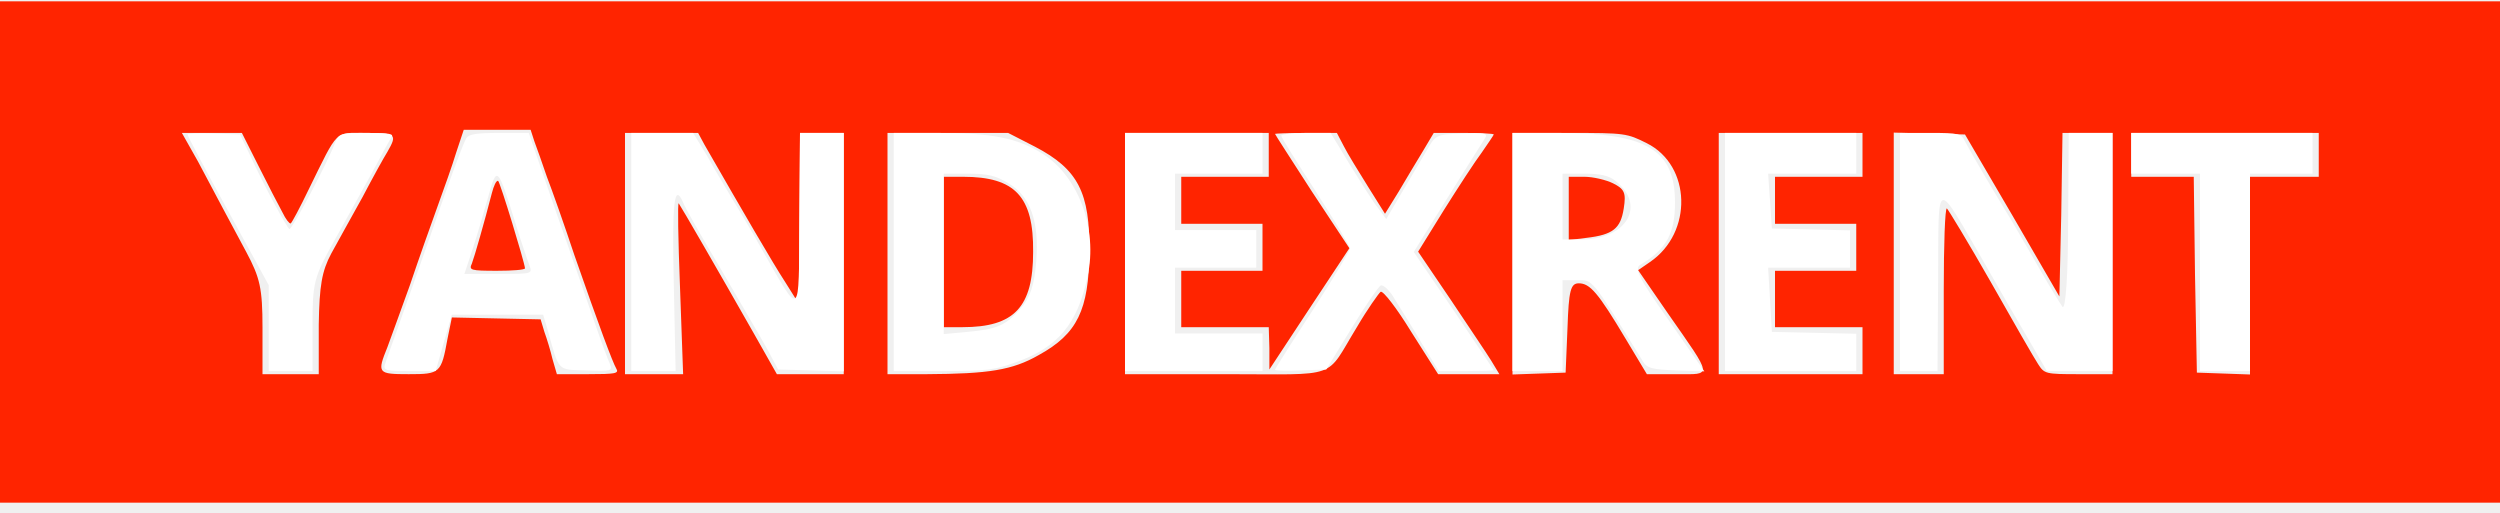
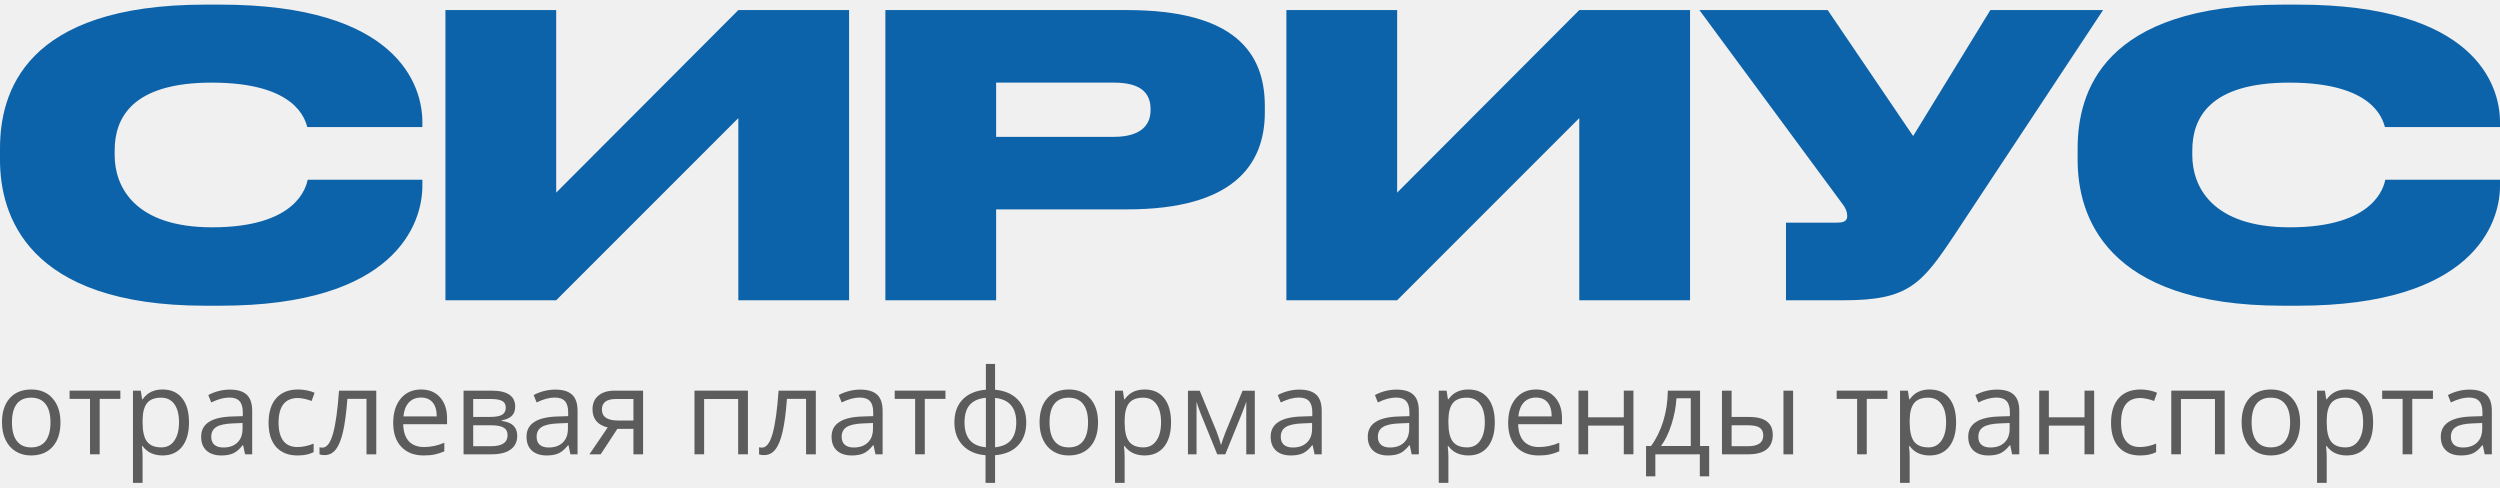
- <svg xmlns="http://www.w3.org/2000/svg" width="200" height="41" viewBox="0 0 200 41" fill="none">
-   <g clip-path="url(#clip0_764_2822)">
-     <path d="M0 20.159V40.211H100H200V20.159V0.106H100H0V20.159ZM42.75 11.31C42.95 11.837 43.4 13.115 43.75 14.143C44.15 15.171 45.15 18.003 45.95 20.409C47.95 26.149 49 28.957 49.3 29.483C49.55 29.884 49.2 29.934 47.05 29.934H44.55L44.2 28.731C44.05 28.079 43.75 27.102 43.55 26.55L43.25 25.548L39.7 25.473L36.15 25.397L35.8 27.102C35.3 29.859 35.2 29.934 32.7 29.934C30.2 29.934 30.15 29.859 31 27.754C31.25 27.102 32.05 24.846 32.8 22.791C33.5 20.71 34.5 17.903 35 16.524C35.5 15.146 36.2 13.19 36.5 12.188L37.1 10.383H39.75H42.45L42.75 11.31ZM20.7 13.316C21.45 14.82 22.3 16.449 22.6 17C22.85 17.527 23.15 17.903 23.25 17.878C23.35 17.828 24 16.599 24.7 15.146C27.1 10.258 26.75 10.634 29.25 10.634C31.7 10.634 31.8 10.734 31 12.137C30.7 12.614 29.8 14.243 29 15.772C28.15 17.276 27.05 19.306 26.5 20.284C25.75 21.688 25.55 22.841 25.5 25.974V29.934H23.25H21V26.225C21 23.066 20.8 22.214 19.7 20.159C18.2 17.351 17.5 16.073 15.85 12.94L14.55 10.634H16.95H19.35L20.7 13.316ZM56.35 11.561C59.5 17.05 61.85 21.086 62.8 22.54L63.9 24.294L63.95 17.451L64 10.634H65.75H67.5V20.284V29.934H64.85H62.15L60.35 26.751C57.3 21.387 54.5 16.549 54.3 16.273C54.2 16.123 54.25 19.156 54.4 22.966L54.65 29.934H52.35H50V20.284V10.634H52.9H55.85L56.35 11.561ZM82.8 11.736C86.25 13.541 87.2 15.396 87.15 20.159C87.1 24.796 86.2 26.701 83.1 28.405C81 29.608 79.1 29.909 74.15 29.934H71V20.284V10.634H75.85H80.65L82.8 11.736ZM101.5 12.388V14.143H98H94.5V16.023V17.903H97.75H101V19.783V21.663H97.75H94.5V23.919V26.174H98H101.5L101.55 27.854V29.558L104.75 24.696L107.95 19.858L104.95 15.321C103.35 12.839 102 10.759 102 10.709C102 10.684 103.1 10.634 104.5 10.634H106.95L107.5 11.686C107.8 12.288 108.7 13.742 109.45 14.945L110.8 17.101L111.9 15.321C112.5 14.318 113.35 12.864 113.85 12.062L114.7 10.634H117.1C118.4 10.634 119.5 10.684 119.5 10.759C119.5 10.809 119.05 11.461 118.55 12.188C118 12.915 116.65 14.995 115.5 16.825L113.45 20.134L116.05 23.969C117.45 26.074 118.95 28.28 119.3 28.857L119.95 29.934H117.5H115.05L112.9 26.55C111.75 24.671 110.65 23.242 110.45 23.342C110.3 23.467 109.4 24.721 108.55 26.174C105.95 30.411 107.3 29.934 98 29.934H90V20.284V10.634H95.75H101.5V12.388ZM131.75 11.461C135.3 13.24 135.45 18.605 132 20.961L131.05 21.613L133.45 25.097C137.05 30.26 137 29.934 134.15 29.934H131.75L130.05 27.102C127.85 23.417 127.2 22.665 126.3 22.665C125.65 22.665 125.5 23.242 125.4 26.225L125.25 29.809L123.15 29.884L121 29.959V20.309V10.634H125.55C130 10.634 130.15 10.659 131.75 11.461ZM149 12.388V14.143H145.5H142V16.023V17.903H145.25H148.5V19.783V21.663H145.25H142V23.919V26.174H145.5H149V28.054V29.934H143.25H137.5V20.284V10.634H143.25H149V12.388ZM161 17.251L164.75 23.718L164.9 17.176L165 10.634H167H169V20.284V29.934H166.3C163.65 29.934 163.55 29.909 163.05 29.132C162.75 28.681 161.05 25.723 159.25 22.54C157.45 19.382 155.85 16.75 155.75 16.674C155.6 16.624 155.5 19.582 155.5 23.242V29.934H153.5H151.5V20.284V10.608L154.35 10.684L157.2 10.759L161 17.251ZM185.5 12.388V14.143H182.75H180V22.064V29.959L177.9 29.884L175.75 29.809L175.6 21.963L175.5 14.143H173H170.5V12.388V10.634H178H185.5V12.388Z" fill="#FF2400" />
-     <path d="M39.35 15.446C38.75 17.777 37.95 20.56 37.75 21.086C37.5 21.613 37.65 21.663 39.75 21.663C41 21.663 42 21.587 42 21.462C41.95 20.936 40 14.544 39.85 14.469C39.7 14.418 39.5 14.87 39.35 15.446Z" fill="#FF2400" />
-     <path d="M75.5 20.159V26.174H77C81.15 26.174 82.65 24.57 82.65 20.159C82.7 15.722 81.2 14.143 77.05 14.143H75.5V20.159Z" fill="#FF2400" />
-     <path d="M125.5 16.674V19.206L126.9 19.031C129.05 18.78 129.65 18.279 129.9 16.674C130.1 15.421 129.95 15.12 129.05 14.669C128.5 14.393 127.45 14.143 126.75 14.143H125.5V16.674Z" fill="#FF2400" />
-     <path d="M15 10.759C15 10.86 16.45 13.617 18.25 16.875L21.5 22.816V26.25V29.684H23.25H25V26.049C25 22.666 25.1 22.189 26.7 19.332C27.65 17.652 29 15.171 29.75 13.842C30.45 12.514 31.15 11.236 31.3 11.01C31.55 10.709 31.2 10.634 29.35 10.634C27.25 10.634 27.1 10.684 26.8 11.436C26.25 12.915 23.35 18.404 23.15 18.329C22.95 18.204 21.1 14.82 20.05 12.514L19.2 10.759L17.1 10.684C15.95 10.634 15 10.684 15 10.759Z" fill="white" />
-     <path d="M37.3 11.06C37 11.611 35.95 14.444 34.5 18.655C33.9 20.385 32.85 23.317 32.2 25.172C31.55 27.027 30.9 28.807 30.8 29.133C30.65 29.634 30.85 29.684 32.75 29.684H34.85L35.5 27.428L36.15 25.172H39.8H43.45L43.8 26.35C44.75 29.784 44.55 29.559 46.9 29.634C48.9 29.709 49 29.684 48.8 29.133C48.65 28.807 48.15 27.478 47.7 26.175C47.25 24.871 46.35 22.265 45.7 20.41C45.05 18.555 44 15.597 43.4 13.817L42.3 10.634H39.95C38.1 10.634 37.5 10.734 37.3 11.06ZM41.25 17.903C41.7 19.357 42.2 20.836 42.35 21.212C42.6 21.914 42.6 21.914 39.9 21.914H37.15L37.8 19.959C38.15 18.906 38.7 17.001 39.05 15.773C39.75 13.216 39.8 13.241 41.25 17.903Z" fill="white" />
-     <path d="M50.5 20.159V29.684H52.25H54.05L53.9 22.565C53.75 16.073 53.95 14.594 54.65 16.198C54.75 16.524 56.15 18.981 57.75 21.663C59.3 24.345 61 27.227 61.45 28.055L62.25 29.559L64.9 29.634L67.5 29.709V20.184V10.634H65.75H64L63.95 17.702C63.9 25.598 64.1 25.448 61 20.034C60.15 18.505 59 16.599 58.5 15.772C58 14.945 57.1 13.441 56.55 12.438L55.45 10.634H53H50.5V20.159Z" fill="white" />
-     <path d="M71.5 20.159V29.684H75.4C79 29.684 79.55 29.609 81.4 28.932C84.65 27.754 86.2 25.899 87 22.139C87.85 18.279 86.25 14.018 83.3 12.238C81.35 11.035 79.3 10.634 75 10.634H71.5V20.159ZM80.65 14.645C82.45 15.697 83.15 17.753 82.9 20.911C82.75 22.816 82.4 23.844 81.65 24.671C80.45 26.049 79.8 26.325 77.4 26.551L75.5 26.726V20.309V13.893H77.45C79 13.893 79.65 14.043 80.65 14.645Z" fill="white" />
-     <path d="M90 20.159V29.684H95.5H101V28.18V26.676H97.5H94V24.044V21.412H97.25H100.5V19.908V18.404H97.25H94V16.148V13.893H97.5H101V12.263V10.634H95.5H90V20.159Z" fill="white" />
-     <path d="M102.5 10.86C102.5 10.985 103.75 12.99 105.25 15.296C106.75 17.627 108 19.683 108 19.883C108 20.059 106.65 22.29 105 24.846C103.35 27.378 102 29.509 102 29.584C102 29.659 102.95 29.684 104.05 29.634L106.1 29.559L108.1 26.3C109.2 24.495 110.25 22.966 110.45 22.841C110.65 22.741 111.2 23.242 111.6 23.969C112.05 24.696 113.05 26.275 113.75 27.478L115.1 29.684H117.3C118.5 29.684 119.5 29.659 119.5 29.609C119.5 29.584 118.05 27.453 116.3 24.846L113.1 20.159L114 18.705C114.5 17.928 115.7 15.973 116.7 14.394C117.7 12.815 118.65 11.311 118.8 11.06C119.05 10.659 118.8 10.609 116.95 10.684C114.9 10.759 114.85 10.784 114.15 12.013C113.75 12.689 112.85 14.218 112.15 15.396L110.9 17.527L110.25 16.65C109.85 16.174 108.9 14.619 108 13.191L106.45 10.634H104.5C103.4 10.634 102.5 10.734 102.5 10.86Z" fill="white" />
-     <path d="M121 20.159V29.684H123H125V26.049V22.415H126.2C127.45 22.415 127.25 22.164 131.45 28.932C131.75 29.458 132.2 29.559 134.1 29.634L136.35 29.709L133.5 25.623C131.1 22.239 130.7 21.462 131.25 21.162C133.3 19.958 134 18.68 134 16.224C134 11.962 131.75 10.634 124.65 10.634H121V20.159ZM129.2 14.444C131.75 16.424 130.15 19.156 126.5 19.156H125V16.524V13.892H126.75C128 13.892 128.7 14.043 129.2 14.444Z" fill="white" />
-     <path d="M138 20.159V29.684H143.25H148.5V28.18V26.701L145.15 26.626L141.75 26.551L141.6 23.969L141.45 21.412H144.75H148V19.908V18.43L144.9 18.354L141.75 18.279L141.6 16.073L141.45 13.893H145H148.5V12.263V10.634H143.25H138V20.159Z" fill="white" />
-     <path d="M152 20.159V29.684H153.5H155L155.05 22.34C155.1 14.068 154.75 14.168 158.75 21.036C160 23.242 161.65 26.1 162.4 27.353L163.75 29.684H166.4H169V20.159V10.634H167.25H165.5L165.45 17.828C165.45 21.914 165.25 24.821 165 24.546C164.8 24.27 164 22.966 163.25 21.663C162.5 20.36 161.5 18.605 161 17.778C159 14.494 157.55 11.988 157.2 11.311C156.9 10.684 156.7 10.634 154.45 10.634H152V20.159Z" fill="white" />
-     <path d="M170.5 12.263V13.893H173.25H176V21.788V29.684H178H180V21.788V13.893H182.5H185V12.263V10.634H177.75H170.5V12.263Z" fill="white" />
-   </g>
-   <defs>
-     <clipPath id="clip0_764_2822">
-       <rect width="200" height="40.105" fill="white" transform="translate(0 0.105957)" />
-     </clipPath>
-   </defs>
+ <svg xmlns="http://www.w3.org/2000/svg" width="200" height="39" viewBox="0 0 200 39" fill="none">
+   <path d="M183.838 24.457H182.621C168.363 24.457 166.21 17.187 166.21 12.788V11.883C166.21 7.452 168.144 0.37 182.621 0.37H183.838C197.941 0.37 200 6.766 200 9.761V10.167H190.796C190.609 9.543 189.891 6.61 183.152 6.61C176.756 6.61 175.383 9.449 175.383 12.039V12.413C175.383 14.909 176.943 18.185 183.183 18.185C190.016 18.185 190.702 14.909 190.827 14.379H200V14.878C200 17.904 197.816 24.457 183.838 24.457Z" fill="#0C63AA" />
+   <path d="M168.245 0.807L156.388 18.747C153.736 22.741 152.676 24.02 147.528 24.02H142.879V17.811H146.966C147.59 17.811 147.777 17.624 147.777 17.28V17.249C147.777 16.968 147.652 16.625 147.372 16.282L135.952 0.807H146.217L153.05 10.884L159.228 0.807H168.245Z" fill="#0C63AA" />
+   <path d="M126.342 24.02V9.449L111.772 24.02H102.911V0.807H111.772V15.409L126.342 0.807H135.203V24.02H126.342Z" fill="#0C63AA" />
+   <path d="M90.173 16.75H79.69V24.02H70.829V0.807H90.173C98.753 0.807 101.187 4.208 101.187 8.482V8.981C101.187 13.193 98.66 16.75 90.173 16.75ZM79.69 6.61V10.947H89.112C91.14 10.947 92.045 10.104 92.045 8.825V8.732C92.045 7.39 91.203 6.61 89.112 6.61H79.69Z" fill="#0C63AA" />
+   <path d="M59.066 24.02V9.449L44.496 24.02H35.635V0.807H44.496V15.409L59.066 0.807H67.927V24.02H59.066Z" fill="#0C63AA" />
+   <path d="M17.628 24.457H16.412C2.153 24.457 0 17.187 0 12.788V11.883C0 7.452 1.934 0.37 16.412 0.37H17.628C31.731 0.37 33.79 6.766 33.79 9.761V10.167H24.586C24.399 9.543 23.681 6.61 16.942 6.61C10.546 6.61 9.173 9.449 9.173 12.039V12.413C9.173 14.909 10.733 18.185 16.973 18.185C23.806 18.185 24.492 14.909 24.617 14.379H33.79V14.878C33.79 17.904 31.606 24.457 17.628 24.457Z" fill="#0C63AA" />
+   <path d="M198.775 36.344L198.622 35.619H198.585C198.331 35.938 198.077 36.155 197.823 36.27C197.572 36.381 197.257 36.437 196.88 36.437C196.375 36.437 195.978 36.307 195.69 36.047C195.405 35.786 195.263 35.416 195.263 34.936C195.263 33.908 196.085 33.369 197.73 33.319L198.594 33.291V32.975C198.594 32.576 198.507 32.281 198.334 32.092C198.164 31.9 197.889 31.804 197.511 31.804C197.087 31.804 196.607 31.934 196.071 32.195L195.834 31.605C196.085 31.468 196.359 31.361 196.656 31.284C196.957 31.206 197.257 31.168 197.558 31.168C198.165 31.168 198.614 31.302 198.905 31.572C199.2 31.841 199.347 32.274 199.347 32.868V36.344H198.775ZM197.033 35.8C197.513 35.8 197.889 35.669 198.162 35.405C198.438 35.142 198.576 34.773 198.576 34.3V33.84L197.804 33.872C197.191 33.894 196.748 33.99 196.475 34.16C196.206 34.327 196.071 34.589 196.071 34.945C196.071 35.224 196.155 35.436 196.322 35.582C196.492 35.728 196.729 35.8 197.033 35.8Z" fill="#5D5C5C" />
+   <path d="M194.635 31.911H192.981V36.344H192.21V31.911H190.574V31.251H194.635V31.911Z" fill="#5D5C5C" />
+   <path d="M187.735 36.437C187.404 36.437 187.1 36.377 186.824 36.256C186.552 36.132 186.323 35.943 186.137 35.689H186.081C186.118 35.986 186.137 36.268 186.137 36.535V38.63H185.365V31.251H185.993L186.099 31.948H186.137C186.335 31.67 186.566 31.468 186.829 31.344C187.092 31.22 187.394 31.159 187.735 31.159C188.41 31.159 188.931 31.389 189.296 31.851C189.665 32.312 189.849 32.96 189.849 33.793C189.849 34.63 189.662 35.28 189.287 35.745C188.915 36.206 188.398 36.437 187.735 36.437ZM187.624 31.814C187.103 31.814 186.727 31.958 186.494 32.246C186.262 32.534 186.143 32.992 186.137 33.621V33.793C186.137 34.509 186.256 35.021 186.494 35.331C186.733 35.638 187.116 35.791 187.642 35.791C188.082 35.791 188.426 35.613 188.674 35.257C188.925 34.901 189.05 34.41 189.05 33.784C189.05 33.149 188.925 32.662 188.674 32.325C188.426 31.984 188.076 31.814 187.624 31.814Z" fill="#5D5C5C" />
+   <path d="M184.009 33.793C184.009 34.623 183.799 35.272 183.381 35.74C182.963 36.205 182.385 36.437 181.648 36.437C181.193 36.437 180.788 36.33 180.435 36.116C180.082 35.903 179.81 35.596 179.618 35.196C179.425 34.797 179.329 34.329 179.329 33.793C179.329 32.963 179.537 32.317 179.952 31.855C180.367 31.391 180.943 31.159 181.681 31.159C182.393 31.159 182.958 31.395 183.377 31.869C183.798 32.343 184.009 32.985 184.009 33.793ZM180.129 33.793C180.129 34.444 180.259 34.939 180.519 35.28C180.779 35.621 181.162 35.791 181.667 35.791C182.172 35.791 182.554 35.622 182.814 35.285C183.078 34.944 183.209 34.447 183.209 33.793C183.209 33.146 183.078 32.655 182.814 32.32C182.554 31.983 182.169 31.814 181.657 31.814C181.152 31.814 180.771 31.979 180.514 32.311C180.257 32.642 180.129 33.136 180.129 33.793Z" fill="#5D5C5C" />
+   <path d="M174.474 36.344H173.702V31.251H177.977V36.344H177.197V31.921H174.474V36.344Z" fill="#5D5C5C" />
+   <path d="M171.203 36.437C170.465 36.437 169.894 36.211 169.488 35.759C169.085 35.303 168.884 34.66 168.884 33.83C168.884 32.978 169.088 32.32 169.497 31.855C169.909 31.391 170.495 31.159 171.254 31.159C171.498 31.159 171.743 31.185 171.988 31.238C172.233 31.29 172.425 31.352 172.564 31.423L172.327 32.078C172.157 32.01 171.971 31.955 171.77 31.911C171.568 31.865 171.39 31.841 171.235 31.841C170.201 31.841 169.683 32.501 169.683 33.821C169.683 34.447 169.809 34.927 170.06 35.261C170.314 35.596 170.688 35.763 171.184 35.763C171.608 35.763 172.044 35.672 172.49 35.489V36.172C172.149 36.349 171.72 36.437 171.203 36.437Z" fill="#5D5C5C" />
+   <path d="M163.908 31.251V33.384H166.761V31.251H167.532V36.344H166.761V34.049H163.908V36.344H163.136V31.251H163.908Z" fill="#5D5C5C" />
+   <path d="M160.971 36.344L160.818 35.619H160.78C160.526 35.938 160.272 36.155 160.018 36.27C159.767 36.381 159.453 36.437 159.075 36.437C158.57 36.437 158.174 36.307 157.886 36.047C157.601 35.786 157.458 35.416 157.458 34.936C157.458 33.908 158.281 33.369 159.925 33.319L160.79 33.291V32.975C160.79 32.576 160.703 32.281 160.529 32.092C160.359 31.9 160.085 31.804 159.707 31.804C159.283 31.804 158.802 31.934 158.267 32.195L158.03 31.605C158.281 31.468 158.555 31.361 158.852 31.284C159.153 31.206 159.453 31.168 159.753 31.168C160.361 31.168 160.81 31.302 161.101 31.572C161.395 31.841 161.542 32.274 161.542 32.868V36.344H160.971ZM159.228 35.8C159.709 35.8 160.085 35.669 160.358 35.405C160.633 35.142 160.771 34.773 160.771 34.3V33.84L160 33.872C159.386 33.894 158.943 33.99 158.671 34.16C158.401 34.327 158.267 34.589 158.267 34.945C158.267 35.224 158.35 35.436 158.518 35.582C158.688 35.728 158.925 35.8 159.228 35.8Z" fill="#5D5C5C" />
+   <path d="M154.373 36.437C154.041 36.437 153.738 36.377 153.462 36.256C153.189 36.132 152.96 35.943 152.774 35.689H152.719C152.756 35.986 152.774 36.268 152.774 36.535V38.63H152.003V31.251H152.63L152.737 31.948H152.774C152.973 31.67 153.203 31.468 153.467 31.344C153.73 31.22 154.032 31.159 154.373 31.159C155.048 31.159 155.568 31.389 155.934 31.851C156.303 32.312 156.487 32.96 156.487 33.793C156.487 34.63 156.3 35.28 155.925 35.745C155.553 36.206 155.036 36.437 154.373 36.437ZM154.261 31.814C153.741 31.814 153.364 31.958 153.132 32.246C152.9 32.534 152.781 32.992 152.774 33.621V33.793C152.774 34.509 152.894 35.021 153.132 35.331C153.371 35.638 153.753 35.791 154.28 35.791C154.72 35.791 155.064 35.613 155.311 35.257C155.562 34.901 155.688 34.41 155.688 33.784C155.688 33.149 155.562 32.662 155.311 32.325C155.064 31.984 154.714 31.814 154.261 31.814Z" fill="#5D5C5C" />
+   <path d="M150.995 31.911H149.341V36.344H148.569V31.911H146.934V31.251H150.995V31.911Z" fill="#5D5C5C" />
+   <path d="M138.528 33.356H139.917C140.565 33.356 141.043 33.477 141.353 33.719C141.666 33.957 141.822 34.315 141.822 34.792C141.822 35.303 141.657 35.69 141.325 35.954C140.997 36.214 140.512 36.344 139.871 36.344H137.757V31.251H138.528V33.356ZM143.449 36.344H142.677V31.251H143.449V36.344ZM138.528 34.021V35.698H139.834C140.651 35.698 141.06 35.412 141.06 34.839C141.06 34.554 140.966 34.346 140.777 34.216C140.588 34.086 140.266 34.021 139.81 34.021H138.528Z" fill="#5D5C5C" />
+   <path d="M136.734 38.105H135.986V36.344H132.427V38.105H131.684V35.68H132.083C132.498 35.116 132.824 34.454 133.059 33.696C133.294 32.937 133.417 32.122 133.426 31.251H136.005V35.68H136.734V38.105ZM135.261 35.68V31.86H134.118C134.078 32.548 133.945 33.245 133.719 33.951C133.496 34.654 133.217 35.23 132.882 35.68H135.261Z" fill="#5D5C5C" />
+   <path d="M127.051 31.251V33.384H129.904V31.251H130.675V36.344H129.904V34.049H127.051V36.344H126.28V31.251H127.051Z" fill="#5D5C5C" />
+   <path d="M123.087 36.437C122.335 36.437 121.74 36.208 121.303 35.749C120.87 35.291 120.653 34.654 120.653 33.84C120.653 33.019 120.854 32.367 121.257 31.883C121.663 31.4 122.206 31.159 122.888 31.159C123.526 31.159 124.031 31.369 124.402 31.79C124.774 32.209 124.96 32.761 124.96 33.449V33.937H121.452C121.467 34.535 121.618 34.989 121.903 35.299C122.191 35.608 122.595 35.763 123.115 35.763C123.664 35.763 124.206 35.649 124.742 35.419V36.107C124.469 36.225 124.21 36.308 123.966 36.358C123.724 36.411 123.431 36.437 123.087 36.437ZM122.878 31.804C122.469 31.804 122.143 31.938 121.898 32.204C121.656 32.47 121.514 32.839 121.47 33.31H124.133C124.133 32.824 124.025 32.452 123.808 32.195C123.591 31.934 123.281 31.804 122.878 31.804Z" fill="#5D5C5C" />
+   <path d="M117.47 36.437C117.138 36.437 116.835 36.377 116.559 36.256C116.286 36.132 116.057 35.943 115.871 35.689H115.816C115.853 35.986 115.871 36.268 115.871 36.535V38.63H115.1V31.251H115.727L115.834 31.948H115.871C116.07 31.67 116.3 31.468 116.564 31.344C116.827 31.22 117.129 31.159 117.47 31.159C118.145 31.159 118.665 31.389 119.031 31.851C119.4 32.312 119.584 32.96 119.584 33.793C119.584 34.63 119.397 35.28 119.022 35.745C118.65 36.206 118.133 36.437 117.47 36.437ZM117.358 31.814C116.838 31.814 116.461 31.958 116.229 32.246C115.997 32.534 115.878 32.992 115.871 33.621V33.793C115.871 34.509 115.991 35.021 116.229 35.331C116.468 35.638 116.85 35.791 117.377 35.791C117.817 35.791 118.161 35.613 118.408 35.257C118.659 34.901 118.785 34.41 118.785 33.784C118.785 33.149 118.659 32.662 118.408 32.325C118.161 31.984 117.811 31.814 117.358 31.814Z" fill="#5D5C5C" />
+   <path d="M112.935 36.344L112.781 35.619H112.744C112.49 35.938 112.236 36.155 111.982 36.27C111.731 36.381 111.417 36.437 111.039 36.437C110.534 36.437 110.137 36.307 109.849 36.047C109.564 35.786 109.422 35.416 109.422 34.936C109.422 33.908 110.244 33.369 111.889 33.319L112.754 33.291V32.975C112.754 32.576 112.667 32.281 112.493 32.092C112.323 31.9 112.049 31.804 111.671 31.804C111.246 31.804 110.766 31.934 110.23 32.195L109.993 31.605C110.244 31.468 110.519 31.361 110.816 31.284C111.116 31.206 111.417 31.168 111.717 31.168C112.324 31.168 112.774 31.302 113.065 31.572C113.359 31.841 113.506 32.274 113.506 32.868V36.344H112.935ZM111.192 35.8C111.672 35.8 112.049 35.669 112.321 35.405C112.597 35.142 112.735 34.773 112.735 34.3V33.84L111.964 33.872C111.35 33.894 110.907 33.99 110.635 34.16C110.365 34.327 110.23 34.589 110.23 34.945C110.23 35.224 110.314 35.436 110.481 35.582C110.652 35.728 110.889 35.8 111.192 35.8Z" fill="#5D5C5C" />
+   <path d="M105.166 36.344L105.012 35.619H104.975C104.721 35.938 104.467 36.155 104.213 36.27C103.962 36.381 103.648 36.437 103.27 36.437C102.765 36.437 102.368 36.307 102.08 36.047C101.795 35.786 101.653 35.416 101.653 34.936C101.653 33.908 102.475 33.369 104.12 33.319L104.984 33.291V32.975C104.984 32.576 104.898 32.281 104.724 32.092C104.554 31.9 104.28 31.804 103.902 31.804C103.477 31.804 102.997 31.934 102.461 32.195L102.224 31.605C102.475 31.468 102.749 31.361 103.047 31.284C103.347 31.206 103.648 31.168 103.948 31.168C104.555 31.168 105.005 31.302 105.296 31.572C105.59 31.841 105.737 32.274 105.737 32.868V36.344H105.166ZM103.423 35.8C103.903 35.8 104.28 35.669 104.552 35.405C104.828 35.142 104.966 34.773 104.966 34.3V33.84L104.195 33.872C103.581 33.894 103.138 33.99 102.866 34.16C102.596 34.327 102.461 34.589 102.461 34.945C102.461 35.224 102.545 35.436 102.712 35.582C102.883 35.728 103.12 35.8 103.423 35.8Z" fill="#5D5C5C" />
+   <path d="M97.68 35.601L97.824 35.169L98.024 34.62L99.404 31.261H100.384V36.344H99.701V32.139L99.608 32.408L99.339 33.119L98.024 36.344H97.378L96.063 33.11C95.899 32.695 95.786 32.371 95.724 32.139V36.344H95.036V31.261H95.979L97.313 34.49C97.446 34.831 97.569 35.201 97.68 35.601Z" fill="#5D5C5C" />
+   <path d="M91.57 36.437C91.238 36.437 90.935 36.377 90.659 36.256C90.386 36.132 90.157 35.943 89.971 35.689H89.916C89.953 35.986 89.971 36.268 89.971 36.535V38.63H89.2V31.251H89.827L89.934 31.948H89.971C90.17 31.67 90.4 31.468 90.664 31.344C90.927 31.22 91.229 31.159 91.57 31.159C92.245 31.159 92.766 31.389 93.131 31.851C93.5 32.312 93.684 32.96 93.684 33.793C93.684 34.63 93.497 35.28 93.122 35.745C92.75 36.206 92.233 36.437 91.57 36.437ZM91.458 31.814C90.938 31.814 90.561 31.958 90.329 32.246C90.097 32.534 89.978 32.992 89.971 33.621V33.793C89.971 34.509 90.091 35.021 90.329 35.331C90.568 35.638 90.95 35.791 91.477 35.791C91.917 35.791 92.261 35.613 92.508 35.257C92.759 34.901 92.885 34.41 92.885 33.784C92.885 33.149 92.759 32.662 92.508 32.325C92.261 31.984 91.911 31.814 91.458 31.814Z" fill="#5D5C5C" />
+   <path d="M87.843 33.793C87.843 34.623 87.634 35.272 87.216 35.74C86.798 36.205 86.22 36.437 85.483 36.437C85.028 36.437 84.623 36.33 84.27 36.116C83.917 35.903 83.644 35.596 83.452 35.196C83.26 34.797 83.164 34.329 83.164 33.793C83.164 32.963 83.372 32.317 83.787 31.855C84.202 31.391 84.778 31.159 85.515 31.159C86.228 31.159 86.793 31.395 87.211 31.869C87.633 32.343 87.843 32.985 87.843 33.793ZM83.963 33.793C83.963 34.444 84.094 34.939 84.354 35.28C84.614 35.621 84.996 35.791 85.501 35.791C86.006 35.791 86.389 35.622 86.649 35.285C86.912 34.944 87.044 34.447 87.044 33.793C87.044 33.146 86.912 32.655 86.649 32.32C86.389 31.983 86.003 31.814 85.492 31.814C84.987 31.814 84.606 31.979 84.349 32.311C84.092 32.642 83.963 33.136 83.963 33.793Z" fill="#5D5C5C" />
+   <path d="M82.1 33.793C82.1 34.564 81.88 35.179 81.44 35.638C81.004 36.093 80.392 36.353 79.605 36.418V38.63H78.843V36.418C78.075 36.359 77.468 36.096 77.021 35.629C76.575 35.161 76.352 34.549 76.352 33.793C76.352 33.022 76.574 32.408 77.017 31.953C77.463 31.498 78.081 31.239 78.871 31.177V29.114H79.605V31.177C80.382 31.248 80.993 31.516 81.436 31.981C81.879 32.446 82.1 33.05 82.1 33.793ZM77.161 33.793C77.161 34.388 77.297 34.854 77.57 35.192C77.842 35.529 78.276 35.726 78.871 35.782V31.823C78.298 31.876 77.869 32.063 77.584 32.385C77.302 32.704 77.161 33.173 77.161 33.793ZM81.301 33.793C81.301 32.607 80.736 31.953 79.605 31.832V35.782C80.194 35.723 80.623 35.525 80.892 35.187C81.165 34.849 81.301 34.385 81.301 33.793Z" fill="#5D5C5C" />
+   <path d="M75.637 31.911H73.983V36.344H73.211V31.911H71.576V31.251H75.637V31.911Z" fill="#5D5C5C" />
+   <path d="M70.038 36.344L69.884 35.619H69.847C69.593 35.938 69.339 36.155 69.085 36.27C68.834 36.381 68.52 36.437 68.142 36.437C67.637 36.437 67.24 36.307 66.952 36.047C66.667 35.786 66.525 35.416 66.525 34.936C66.525 33.908 67.347 33.369 68.992 33.319L69.856 33.291V32.975C69.856 32.576 69.77 32.281 69.596 32.092C69.426 31.9 69.152 31.804 68.774 31.804C68.349 31.804 67.869 31.934 67.333 32.195L67.096 31.605C67.347 31.468 67.621 31.361 67.919 31.284C68.219 31.206 68.52 31.168 68.82 31.168C69.427 31.168 69.877 31.302 70.168 31.572C70.462 31.841 70.609 32.274 70.609 32.868V36.344H70.038ZM68.295 35.8C68.775 35.8 69.152 35.669 69.424 35.405C69.7 35.142 69.838 34.773 69.838 34.3V33.84L69.067 33.872C68.453 33.894 68.01 33.99 67.738 34.16C67.468 34.327 67.333 34.589 67.333 34.945C67.333 35.224 67.417 35.436 67.584 35.582C67.755 35.728 67.992 35.8 68.295 35.8Z" fill="#5D5C5C" />
+   <path d="M65.266 36.344H64.485V31.911H62.956C62.873 33.014 62.757 33.889 62.608 34.536C62.459 35.184 62.266 35.658 62.027 35.958C61.792 36.259 61.491 36.409 61.126 36.409C60.958 36.409 60.825 36.391 60.726 36.353V35.782C60.794 35.8 60.871 35.81 60.958 35.81C61.315 35.81 61.598 35.433 61.809 34.681C62.019 33.928 62.179 32.785 62.287 31.251H65.266V36.344Z" fill="#5D5C5C" />
+   <path d="M56.33 36.344H55.559V31.251H59.834V36.344H59.053V31.921H56.33V36.344Z" fill="#5D5C5C" />
+   <path d="M48.055 36.344H47.153L48.617 34.193C48.224 34.106 47.922 33.939 47.711 33.691C47.503 33.44 47.4 33.126 47.4 32.748C47.4 32.283 47.556 31.917 47.869 31.651C48.182 31.385 48.619 31.251 49.179 31.251H51.447V36.344H50.675V34.309H49.388L48.055 36.344ZM48.152 32.757C48.152 33.346 48.58 33.64 49.435 33.64H50.675V31.921H49.277C48.527 31.921 48.152 32.199 48.152 32.757Z" fill="#5D5C5C" />
+   <path d="M45.634 36.344L45.481 35.619H45.443C45.189 35.938 44.935 36.155 44.681 36.27C44.431 36.381 44.116 36.437 43.738 36.437C43.233 36.437 42.837 36.307 42.549 36.047C42.264 35.786 42.121 35.416 42.121 34.936C42.121 33.908 42.944 33.369 44.588 33.319L45.453 33.291V32.975C45.453 32.576 45.366 32.281 45.193 32.092C45.022 31.9 44.748 31.804 44.37 31.804C43.946 31.804 43.465 31.934 42.93 32.195L42.693 31.605C42.944 31.468 43.218 31.361 43.515 31.284C43.816 31.206 44.116 31.168 44.416 31.168C45.024 31.168 45.473 31.302 45.764 31.572C46.058 31.841 46.205 32.274 46.205 32.868V36.344H45.634ZM43.892 35.8C44.372 35.8 44.748 35.669 45.021 35.405C45.296 35.142 45.434 34.773 45.434 34.3V33.84L44.663 33.872C44.049 33.894 43.606 33.99 43.334 34.16C43.064 34.327 42.93 34.589 42.93 34.945C42.93 35.224 43.013 35.436 43.181 35.582C43.351 35.728 43.588 35.8 43.892 35.8Z" fill="#5D5C5C" />
+   <path d="M41.215 32.529C41.215 32.861 41.119 33.113 40.927 33.287C40.738 33.457 40.472 33.572 40.128 33.63V33.672C40.561 33.731 40.877 33.858 41.076 34.053C41.277 34.248 41.378 34.518 41.378 34.862C41.378 35.336 41.203 35.701 40.853 35.958C40.506 36.215 39.998 36.344 39.328 36.344H37.084V31.251H39.319C40.583 31.251 41.215 31.677 41.215 32.529ZM40.606 34.811C40.606 34.535 40.501 34.335 40.29 34.211C40.083 34.084 39.737 34.021 39.254 34.021H37.856V35.698H39.273C40.162 35.698 40.606 35.402 40.606 34.811ZM40.462 32.604C40.462 32.356 40.366 32.181 40.174 32.078C39.985 31.973 39.697 31.921 39.31 31.921H37.856V33.356H39.161C39.638 33.356 39.974 33.297 40.17 33.18C40.365 33.062 40.462 32.87 40.462 32.604Z" fill="#5D5C5C" />
+   <path d="M33.892 36.437C33.139 36.437 32.545 36.208 32.108 35.749C31.674 35.291 31.457 34.654 31.457 33.84C31.457 33.019 31.659 32.367 32.061 31.883C32.467 31.4 33.011 31.159 33.692 31.159C34.33 31.159 34.835 31.369 35.207 31.79C35.579 32.209 35.765 32.761 35.765 33.449V33.937H32.257C32.272 34.535 32.422 34.989 32.707 35.299C32.995 35.608 33.4 35.763 33.92 35.763C34.468 35.763 35.01 35.649 35.546 35.419V36.107C35.274 36.225 35.015 36.308 34.77 36.358C34.529 36.411 34.236 36.437 33.892 36.437ZM33.683 31.804C33.274 31.804 32.947 31.938 32.703 32.204C32.461 32.47 32.318 32.839 32.275 33.31H34.938C34.938 32.824 34.829 32.452 34.612 32.195C34.395 31.934 34.086 31.804 33.683 31.804Z" fill="#5D5C5C" />
+   <path d="M30.101 36.344H29.32V31.911H27.791C27.707 33.014 27.591 33.889 27.443 34.536C27.294 35.184 27.1 35.658 26.862 35.958C26.626 36.259 26.326 36.409 25.96 36.409C25.793 36.409 25.66 36.391 25.561 36.353V35.782C25.629 35.8 25.706 35.81 25.793 35.81C26.149 35.81 26.433 35.433 26.643 34.681C26.854 33.928 27.014 32.785 27.122 31.251H30.101V36.344Z" fill="#5D5C5C" />
+   <path d="M23.804 36.437C23.067 36.437 22.496 36.211 22.09 35.759C21.687 35.303 21.486 34.66 21.486 33.83C21.486 32.978 21.69 32.32 22.099 31.855C22.511 31.391 23.096 31.159 23.855 31.159C24.1 31.159 24.345 31.185 24.59 31.238C24.834 31.29 25.026 31.352 25.166 31.423L24.929 32.078C24.759 32.01 24.573 31.955 24.371 31.911C24.17 31.865 23.992 31.841 23.837 31.841C22.802 31.841 22.285 32.501 22.285 33.821C22.285 34.447 22.41 34.927 22.661 35.261C22.915 35.596 23.29 35.763 23.786 35.763C24.21 35.763 24.645 35.672 25.091 35.489V36.172C24.751 36.349 24.322 36.437 23.804 36.437Z" fill="#5D5C5C" />
+   <path d="M19.604 36.344L19.451 35.619H19.413C19.159 35.938 18.905 36.155 18.651 36.27C18.4 36.381 18.086 36.437 17.708 36.437C17.203 36.437 16.807 36.307 16.519 36.047C16.234 35.786 16.091 35.416 16.091 34.936C16.091 33.908 16.913 33.369 18.558 33.319L19.423 33.291V32.975C19.423 32.576 19.336 32.281 19.163 32.092C18.992 31.9 18.718 31.804 18.34 31.804C17.916 31.804 17.436 31.934 16.9 32.195L16.663 31.605C16.913 31.468 17.188 31.361 17.485 31.284C17.785 31.206 18.086 31.168 18.387 31.168C18.994 31.168 19.443 31.302 19.734 31.572C20.028 31.841 20.175 32.274 20.175 32.868V36.344H19.604ZM17.861 35.8C18.342 35.8 18.718 35.669 18.991 35.405C19.266 35.142 19.404 34.773 19.404 34.3V33.84L18.633 33.872C18.019 33.894 17.576 33.99 17.304 34.16C17.034 34.327 16.9 34.589 16.9 34.945C16.9 35.224 16.983 35.436 17.151 35.582C17.321 35.728 17.558 35.8 17.861 35.8Z" fill="#5D5C5C" />
+   <path d="M13.006 36.437C12.674 36.437 12.371 36.377 12.095 36.256C11.822 36.132 11.593 35.943 11.407 35.689H11.352C11.389 35.986 11.407 36.268 11.407 36.535V38.63H10.636V31.251H11.263L11.37 31.948H11.407C11.606 31.67 11.836 31.468 12.1 31.344C12.363 31.22 12.665 31.159 13.006 31.159C13.681 31.159 14.201 31.389 14.567 31.851C14.936 32.312 15.12 32.96 15.12 33.793C15.12 34.63 14.932 35.28 14.558 35.745C14.186 36.206 13.669 36.437 13.006 36.437ZM12.894 31.814C12.374 31.814 11.998 31.958 11.765 32.246C11.533 32.534 11.414 32.992 11.407 33.621V33.793C11.407 34.509 11.527 35.021 11.765 35.331C12.004 35.638 12.386 35.791 12.913 35.791C13.353 35.791 13.697 35.613 13.944 35.257C14.195 34.901 14.321 34.41 14.321 33.784C14.321 33.149 14.195 32.662 13.944 32.325C13.697 31.984 13.347 31.814 12.894 31.814Z" fill="#5D5C5C" />
+   <path d="M9.628 31.911H7.974V36.344H7.202V31.911H5.567V31.251H9.628V31.911Z" fill="#5D5C5C" />
+   <path d="M4.837 33.793C4.837 34.623 4.628 35.272 4.21 35.74C3.792 36.205 3.214 36.437 2.477 36.437C2.021 36.437 1.617 36.33 1.264 36.116C0.911 35.903 0.638 35.596 0.446 35.196C0.254 34.797 0.158 34.329 0.158 33.793C0.158 32.963 0.366 32.317 0.781 31.855C1.196 31.391 1.772 31.159 2.509 31.159C3.222 31.159 3.787 31.395 4.205 31.869C4.626 32.343 4.837 32.985 4.837 33.793ZM0.957 33.793C0.957 34.444 1.087 34.939 1.348 35.28C1.608 35.621 1.99 35.791 2.495 35.791C3 35.791 3.383 35.622 3.643 35.285C3.906 34.944 4.038 34.447 4.038 33.793C4.038 33.146 3.906 32.655 3.643 32.32C3.383 31.983 2.997 31.814 2.486 31.814C1.981 31.814 1.6 31.979 1.343 32.311C1.086 32.642 0.957 33.136 0.957 33.793Z" fill="#5D5C5C" />
</svg>
